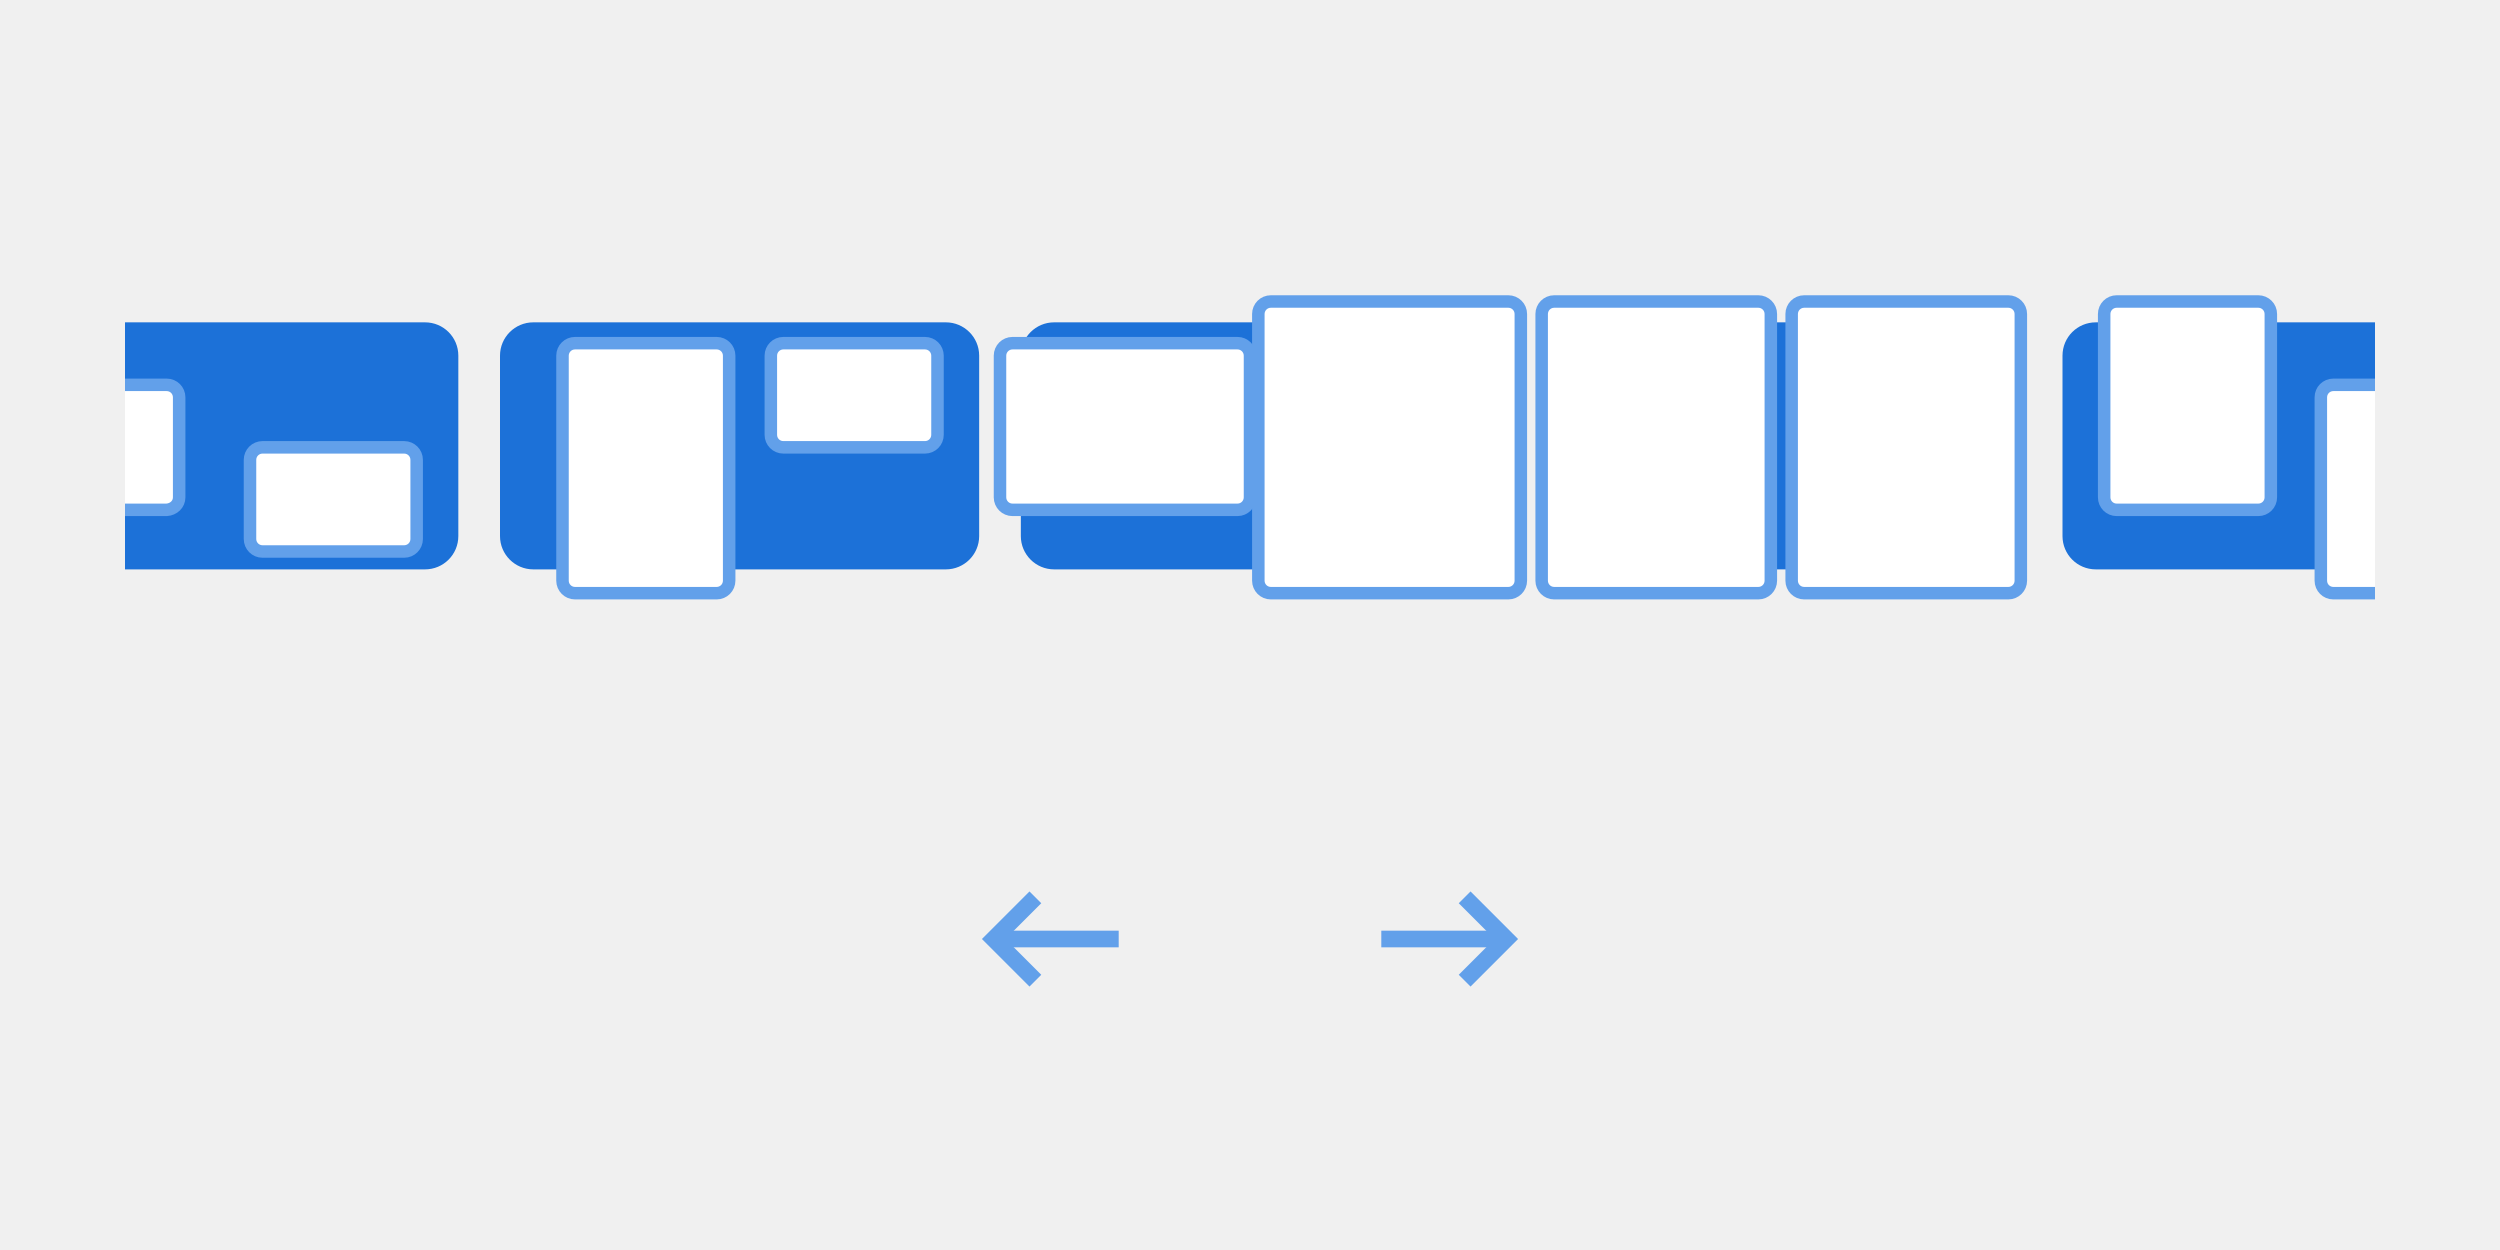
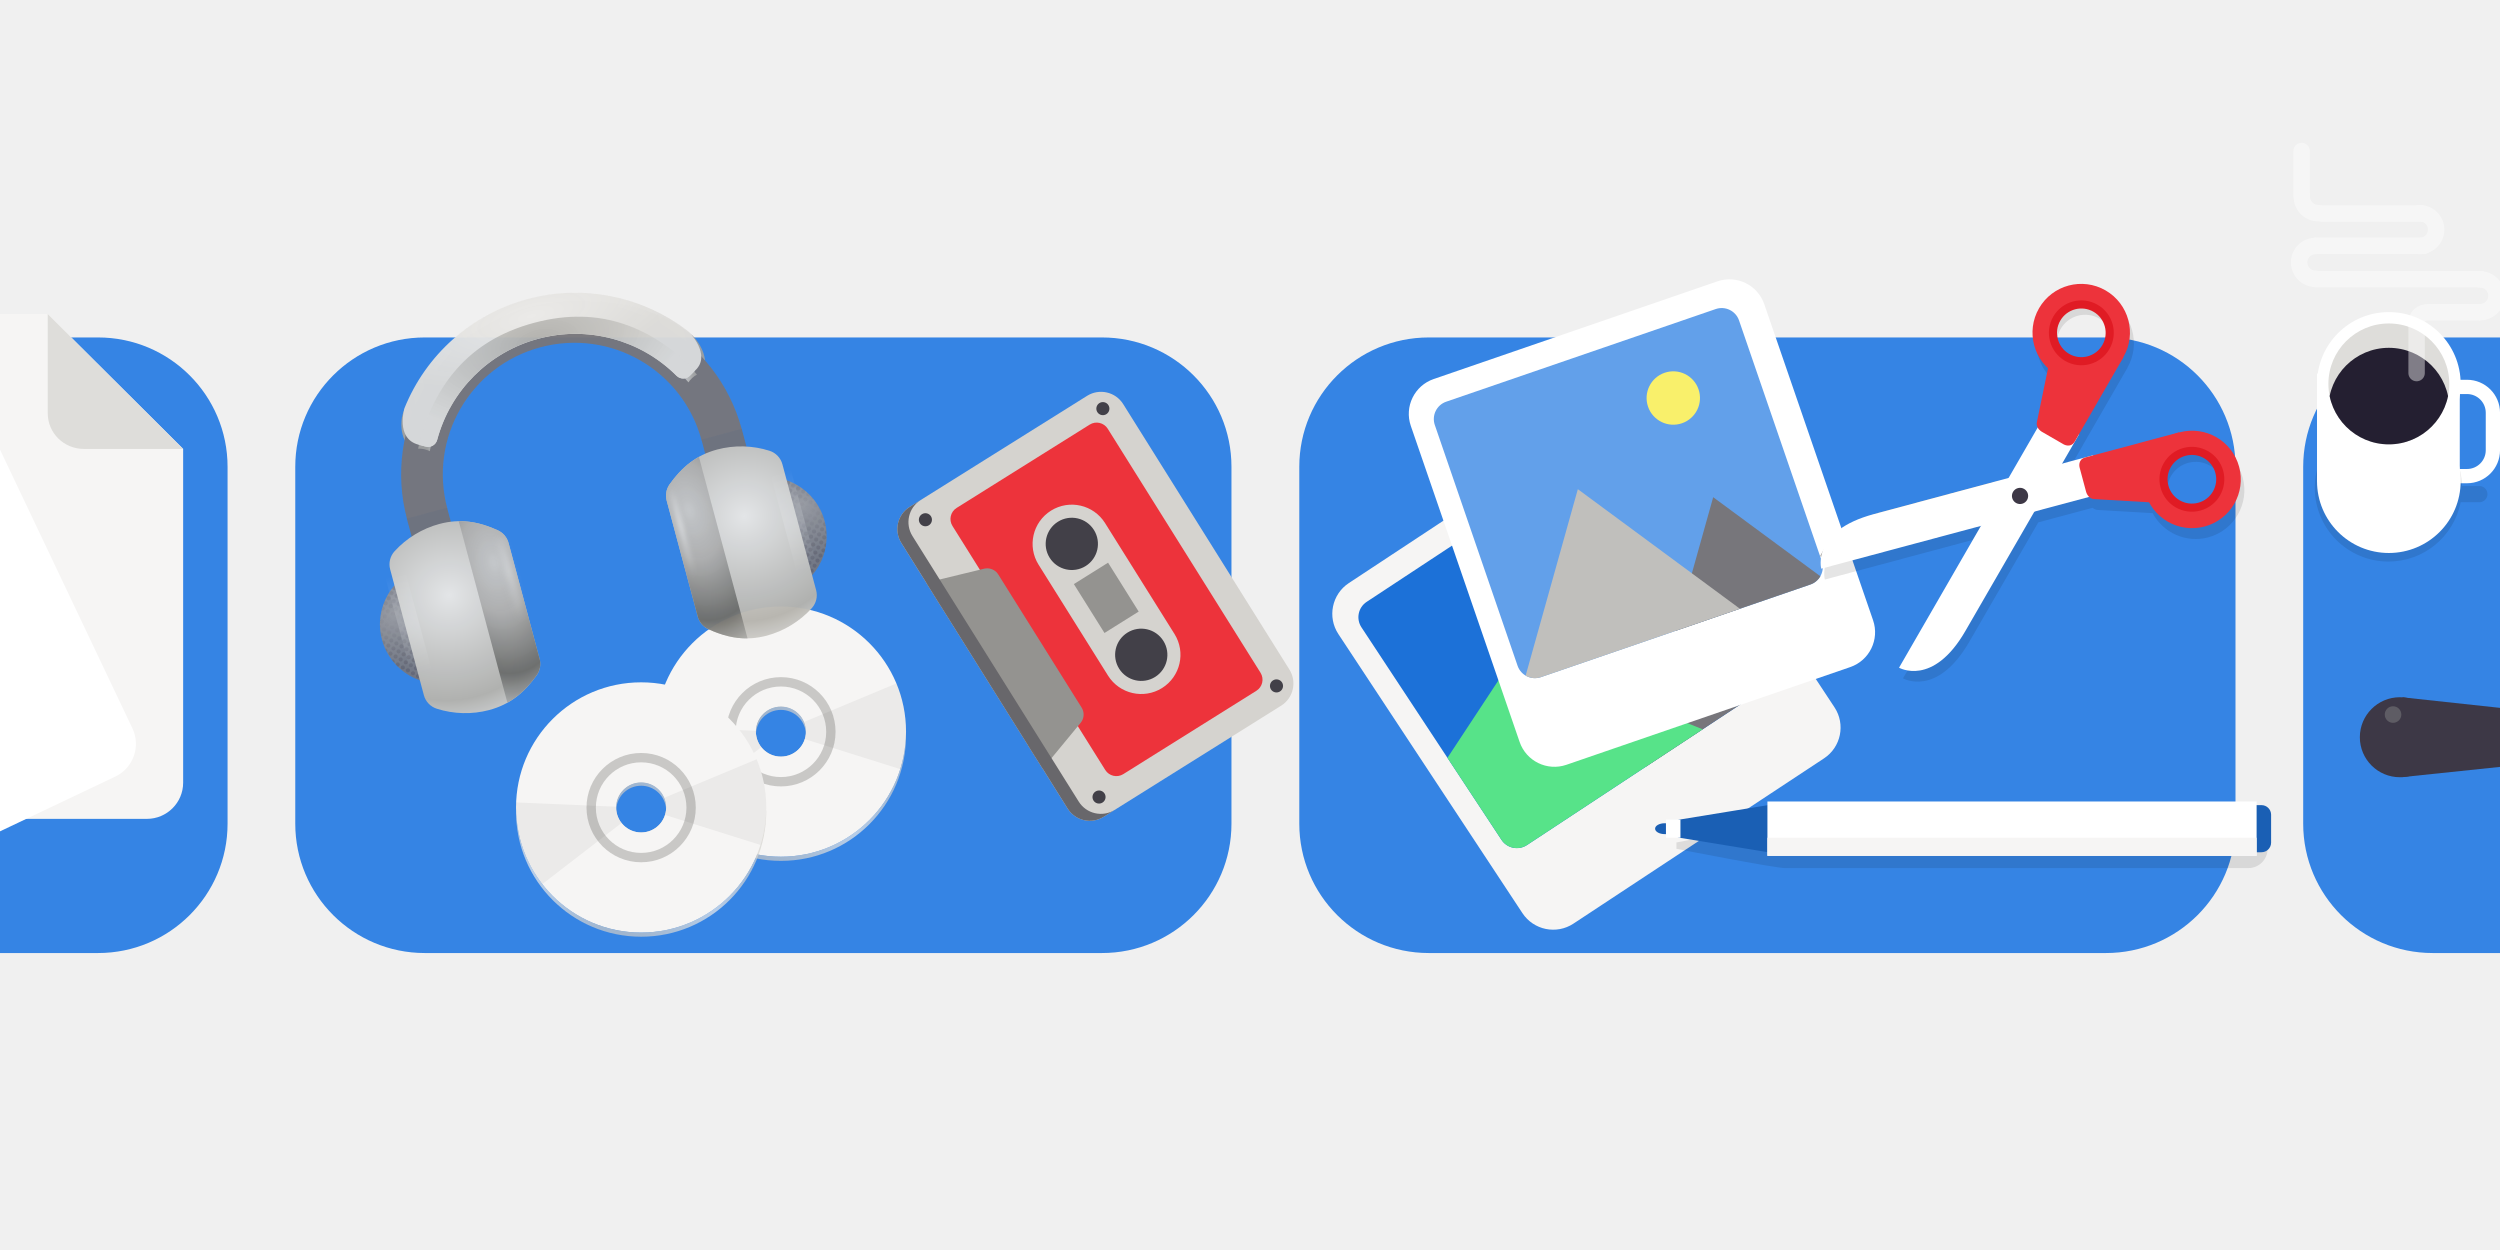
- <svg xmlns="http://www.w3.org/2000/svg" height="300" width="600" version="1.1" id="svg5333">
-   <g id="g6806" transform="translate(-2.840005)">
-     <g id="g5359" style="stroke:#62a0ea;stroke-opacity:1" transform="rotate(90,1014.255,754.6165)">
-       <path style="fill:none;stroke:#62a0ea;stroke-width:4;stroke-linecap:butt;stroke-linejoin:miter;stroke-opacity:1" d="m 485,1434.52 v -30" id="path5355" />
-       <path style="fill:none;stroke:#62a0ea;stroke-width:4;stroke-linecap:butt;stroke-linejoin:miter;stroke-opacity:1" d="m 475,1414.52 10,-10 10,10" id="path5357" />
-     </g>
-     <g id="g5365" style="stroke:#62a0ea;stroke-opacity:1" transform="matrix(0,1,1,0,-1163.191,-259.6381)">
-       <path style="fill:none;stroke:#62a0ea;stroke-width:4;stroke-linecap:butt;stroke-linejoin:miter;stroke-opacity:1" d="m 485,1434.52 v -30" id="path5361" />
-       <path style="fill:none;stroke:#62a0ea;stroke-width:4;stroke-linecap:butt;stroke-linejoin:miter;stroke-opacity:1" d="m 475,1414.52 10,-10 10,10" id="path5363" />
-     </g>
-   </g>
-   <defs id="defs5299">
-     <clipPath clipPathUnits="userSpaceOnUse" id="a">
-       <path fill="#1c71d8" stroke-width="3" stroke-linejoin="round" stroke-miterlimit="10" d="M30 10h540v300H30z" id="path5296" />
-     </clipPath>
+ <svg xmlns="http://www.w3.org/2000/svg" xmlns:xlink="http://www.w3.org/1999/xlink" height="300" width="600">
+   <defs>
+     <linearGradient xlink:href="#a" id="n" gradientUnits="userSpaceOnUse" gradientTransform="translate(-20.488 5.127) scale(1.0734)" x1="137.616" y1="-138.586" x2="426.655" y2="-138.586" />
+     <linearGradient id="e">
+       <stop offset="0" stop-color="#fff" />
+       <stop offset="1" stop-color="#fff" stop-opacity="0" />
+     </linearGradient>
+     <linearGradient xlink:href="#a" id="o" gradientUnits="userSpaceOnUse" gradientTransform="translate(-21.238 3.877) scale(1.0734)" x1="137.616" y1="-138.586" x2="426.655" y2="-138.586" />
+     <linearGradient id="b">
+       <stop offset="0" stop-color="#ebeae8" />
+       <stop offset="1" stop-color="#deddda" stop-opacity=".983" />
+     </linearGradient>
+     <linearGradient id="h">
+       <stop offset="0" stop-color="#b0afab" />
+       <stop offset="1" stop-color="#dcdbd8" stop-opacity=".961" />
+     </linearGradient>
+     <linearGradient id="c">
+       <stop offset="0" stop-color="#9d9da1" />
+       <stop offset="1" stop-color="#77767b" stop-opacity=".95" />
+     </linearGradient>
+     <linearGradient id="f">
+       <stop offset="0" stop-color="#3d3846" stop-opacity="0" />
+       <stop offset="1" stop-color="#3d3846" stop-opacity=".252" />
+     </linearGradient>
+     <linearGradient id="g">
+       <stop offset="0" stop-color="#eae9e7" />
+       <stop offset=".208" stop-color="#cac8c4" stop-opacity=".953" />
+       <stop offset=".745" stop-color="#ebeae9" stop-opacity=".972" />
+       <stop offset="1" stop-color="#d5d3cf" stop-opacity=".925" />
+     </linearGradient>
+     <linearGradient xlink:href="#a" id="p" x1="137.616" y1="-138.586" x2="426.655" y2="-138.586" gradientUnits="userSpaceOnUse" gradientTransform="translate(-20.488 5.127) scale(1.0734)" />
+     <linearGradient id="i">
+       <stop offset="0" stop-color="#eae9e7" />
+       <stop offset=".649" stop-color="#b5b3ad" />
+       <stop offset="1" stop-color="#fcfcfc" />
+     </linearGradient>
+     <linearGradient id="a">
+       <stop offset="0" stop-color="#a09f9c" />
+       <stop offset=".078" stop-color="#a09f9c" stop-opacity=".996" />
+       <stop offset=".104" stop-color="#d0d0ce" stop-opacity=".992" />
+       <stop offset=".12" stop-color="#a09f9c" stop-opacity=".992" />
+       <stop offset=".285" stop-color="#787773" stop-opacity=".984" />
+       <stop offset=".5" stop-color="#908f8b" stop-opacity=".976" />
+       <stop offset=".762" stop-color="#b5b4b1" stop-opacity=".965" />
+       <stop offset=".874" stop-color="#a09f9c" stop-opacity=".965" />
+       <stop offset=".905" stop-color="#cbcac9" stop-opacity=".965" />
+       <stop offset=".949" stop-color="#a09f9c" stop-opacity=".965" />
+       <stop offset="1" stop-color="#a09f9c" stop-opacity=".966" />
+     </linearGradient>
+     <linearGradient id="d">
+       <stop offset="0" stop-color="#cacac9" />
+       <stop offset=".311" stop-color="#b0aeab" stop-opacity=".941" />
+       <stop offset=".688" stop-color="#6c6b66" stop-opacity=".949" />
+       <stop offset="1" stop-color="#d6d6d4" stop-opacity=".966" />
+     </linearGradient>
+     <radialGradient xlink:href="#b" id="q" cx="281.386" cy="-269.137" fx="281.386" fy="-269.137" r="144.518" gradientTransform="matrix(1.0734 0 0 .39182 -20.488 -87.757)" gradientUnits="userSpaceOnUse" />
+     <radialGradient xlink:href="#c" id="s" gradientUnits="userSpaceOnUse" gradientTransform="translate(-1.712 16.292) scale(.98254)" cx="81.936" cy="33.185" fx="81.936" fy="33.185" r="57.276" />
+     <radialGradient xlink:href="#d" id="v" gradientUnits="userSpaceOnUse" gradientTransform="matrix(4.90055 .15043 -.23602 7.68903 -638.535 -2206.847)" cx="183.525" cy="320.794" fx="183.525" fy="320.794" r="20.486" />
+     <radialGradient xlink:href="#e" id="w" gradientUnits="userSpaceOnUse" gradientTransform="matrix(37.75863 0 0 19.7392 -7268.898 -1304.003)" cx="197.719" cy="68.107" fx="197.719" fy="68.107" r="2.5" />
+     <radialGradient xlink:href="#f" id="t" gradientUnits="userSpaceOnUse" gradientTransform="matrix(3.93323 0 0 3.47932 -222.925 -173.555)" cx="76" cy="65.977" fx="76" fy="65.977" r="13.221" />
+     <radialGradient xlink:href="#g" id="m" gradientUnits="userSpaceOnUse" gradientTransform="matrix(3.78687 .00907 -.02231 9.31966 8.698 -871.191)" cx="64.224" cy="105.853" fx="64.224" fy="105.853" r="60" />
+     <radialGradient xlink:href="#e" id="y" gradientUnits="userSpaceOnUse" gradientTransform="matrix(37.75863 0 0 19.7392 -7375.666 -1304.003)" cx="197.747" cy="69.253" fx="197.747" fy="69.253" r="2.5" />
+     <radialGradient xlink:href="#h" id="r" cx="282.138" cy="-218.921" fx="282.138" fy="-218.921" r="128.519" gradientTransform="matrix(1.1812 .0389 -.01999 .60689 -55.277 -45.478)" gradientUnits="userSpaceOnUse" />
+     <radialGradient xlink:href="#i" id="u" gradientUnits="userSpaceOnUse" gradientTransform="matrix(2.81505 .01106 -.01047 2.6661 -242.36 -102.503)" cx="134.309" cy="55.279" fx="134.309" fy="55.279" r="58.46" />
+     <radialGradient xlink:href="#g" id="A" cx="64.224" cy="105.853" fx="64.224" fy="105.853" r="60" gradientTransform="matrix(3.78687 .00907 -.02231 9.31966 8.698 -871.191)" gradientUnits="userSpaceOnUse" />
+     <clipPath clipPathUnits="userSpaceOnUse" id="l">
+       <path d="M64 176.414a60 60 0 00-60 60 60 60 0 0060 60 60 60 0 0060-60 60 60 0 00-60-60zm0 48a12 12 0 0112 12 12 12 0 01-12 12 12 12 0 01-12-12 12 12 0 0112-12z" style="marker:none" fill="#dc8add" stroke-width=".011" enable-background="new" />
+     </clipPath>
+     <clipPath clipPathUnits="userSpaceOnUse" id="B">
+       <rect ry="32" rx="32" y="-116" x="32.5" height="320" width="447" fill="#fb8c14" stroke-linejoin="round" stroke-dasharray="4,2" />
+     </clipPath>
+     <clipPath id="C" clipPathUnits="userSpaceOnUse">
+       <circle style="marker:none" cx="239.051" cy="77.264" r="19.711" fill="#9141ac" stroke-width=".529" stroke-linecap="round" />
+     </clipPath>
+     <clipPath clipPathUnits="userSpaceOnUse" id="j">
+       <rect width="106.417" height="96.355" x="512.925" y="-137.026" rx="6.076" ry="6.076" fill="#9141ac" stroke-width="0" stroke-linejoin="round" />
+     </clipPath>
+     <filter id="x" x="-1.468" width="3.936" y="-.058" height="1.116" color-interpolation-filters="sRGB">
+       <feGaussianBlur stdDeviation="3.059" />
+     </filter>
  </defs>
-   <g clip-path="url(#a)" transform="translate(0,-37.63822)" id="g5329">
-     <rect ry="8" rx="8" y="115" x="245" height="59.291" width="115" style="font-variation-settings:normal" fill="#1c71d8" paint-order="markers fill stroke" id="rect5301" />
-     <rect ry="3" rx="3" width="60" height="40" x="240" y="120" fill="#ffffff" stroke="#62a0ea" stroke-width="3" stroke-linecap="round" id="rect5303" />
-     <rect y="110" x="302" height="70" width="63" rx="3" ry="3" fill="#ffffff" stroke="#62a0ea" stroke-width="3" stroke-linecap="round" id="rect5305" />
-     <rect ry="8" rx="8" y="115" x="120" height="59.291" width="115" style="font-variation-settings:normal" fill="#1c71d8" paint-order="markers fill stroke" id="rect5307" />
-     <path id="rect5309" style="font-variation-settings:normal;fill:#1c71d8;paint-order:markers fill stroke" d="M 29.886,115 102,115 c 4.432,0 8,3.568 8,8 v 43.291 c 0,4.432 -3.568,8 -8,8 l -72.114,0 z" />
-     <rect ry="0" rx="0" y="115" x="370" height="59.291" width="115" style="font-variation-settings:normal" fill="#1c71d8" paint-order="markers fill stroke" id="rect5311" />
-     <path id="rect5313" style="font-variation-settings:normal;fill:#1c71d8;paint-order:markers fill stroke" d="m 503,115 h 67 v 59.291 h -67 c -4.432,0 -8,-3.568 -8,-8 V 123 c 0,-4.432 3.568,-8 8,-8 z" />
-     <rect ry="3" rx="3" width="40" height="60" x="135" y="120" fill="#ffffff" stroke="#62a0ea" stroke-width="3" stroke-linecap="round" id="rect5315" />
-     <rect ry="3" rx="3" width="40" height="25" x="185" y="120" fill="#ffffff" stroke="#62a0ea" stroke-width="3" stroke-linecap="round" id="rect5317" />
-     <rect y="110" x="370" height="70" width="55" rx="3" ry="3" fill="#ffffff" stroke="#62a0ea" stroke-width="3" stroke-linecap="round" id="rect5319" />
-     <rect ry="3" rx="3" width="40" height="50" x="505" y="110" fill="#ffffff" stroke="#62a0ea" stroke-width="3" stroke-linecap="round" id="rect5321" />
-     <path d="m 560,130 c -1.662,0 -3,1.338 -3,3 v 44 c 0,1.662 1.338,3 3,3 h 12 v -50 z m -520,0 c 1.662,0 3,1.338 3,3 v 24 c 0,1.662 -1.341,2.894 -3,3 H 28 v -30 z" fill="#ffffff" stroke="#62a0ea" stroke-width="3" stroke-linecap="round" id="path5323" />
-     <rect ry="3" rx="3" width="40" height="25" x="60" y="145" fill="#ffffff" stroke="#62a0ea" stroke-width="3" stroke-linecap="round" id="rect5325" />
-     <rect y="110" x="430" height="70" width="55" rx="3" ry="3" fill="#ffffff" stroke="#62a0ea" stroke-width="3" stroke-linecap="round" id="rect5327" />
+   <rect width="224.688" height="147.741" x="-170.072" y="80.988" rx="31.088" ry="31.049" fill="#3584e4" />
+   <rect width="224.688" height="147.741" x="70.864" y="80.988" rx="31.088" ry="31.049" fill="#3584e4" />
+   <rect width="224.688" height="147.741" x="311.83" y="80.988" rx="31.088" ry="31.049" fill="#3584e4" />
+   <g transform="rotate(-14.411 564.469 -238.112) scale(.72551)">
+     <rect style="font-variation-settings:normal" width="123.659" height="134.953" x="266.406" y="195.21" rx="12.184" ry="12.184" transform="rotate(-18.996)" fill="#f6f5f4" />
+     <g clip-path="url(#j)" transform="rotate(-18.97 1138.557 544.45)">
+       <rect width="106.417" height="96.355" x="512.925" y="-137.026" rx="0" ry="0" fill="#1c71d8" />
+       <path style="font-variation-settings:normal" d="M592.247-78.44l26.067 37.77H566.18z" fill="#77767b" />
+       <path style="font-variation-settings:normal" d="M550.767-95.503L588.61-40.67h-75.683l-.233-38.469z" fill="#57e389" />
+       <circle style="font-variation-settings:normal" cx="590.43" cy="-113.756" r="8.831" fill="#f9f06b" />
+     </g>
+   </g>
+   <g transform="translate(106.862 22.848) scale(.72551)">
+     <rect style="font-variation-settings:normal" width="123.659" height="134.953" x="266.406" y="195.21" rx="12.184" ry="12.184" transform="rotate(-18.996)" fill="#fff" />
+     <g clip-path="url(#j)" transform="rotate(-18.97 1138.557 544.45)">
+       <rect width="106.417" height="96.355" x="512.925" y="-137.026" rx="0" ry="0" fill="#62a0ea" />
+       <path style="font-variation-settings:normal" d="M592.247-78.44l26.067 37.77H566.18z" fill="#77767b" />
+       <path style="font-variation-settings:normal" d="M550.767-95.503L588.61-40.67h-75.683z" fill="#c0bfbc" />
+       <circle style="font-variation-settings:normal" cx="590.43" cy="-113.756" r="8.831" fill="#f9f06b" />
+     </g>
+   </g>
+   <rect width="224.688" height="147.741" x="552.766" y="80.988" rx="31.088" ry="31.049" fill="#3584e4" />
+   <g transform="matrix(.25187 .94 .94 -.25187 235.252 116.375)">
+     <path d="M71.188 197.56c-2.251 2.117-4.37 6.102-4.37 13.602l-.015 34.5-10.179 10.178a1.92 1.92 0 00-1.343.158l-12.125 6.088c-4.633-2.888-10.848-2.327-14.864 1.689-4.671 4.671-4.672 12.32 0 16.992 4.67 4.671 12.321 4.671 16.993 0l.042-.044.005.045 15.556-15.556.018.017 5.891-5.896-.004 7.829h.025v21.999l.035-.028v.06c0 6.607 5.41 12.016 12.016 12.016s12.014-5.409 12.014-12.015c0-5.68-3.998-10.471-9.317-11.705l-4.269-12.878a1.92 1.92 0 00-.838-1.061v-13.89l24.028-24.047c11.313-11.314 4.496-18.132 4.496-18.132l-28.524 28.523V195.16s-2.72 0-5.271 2.399zm-39.36 69.75a6.978 6.978 0 019.921 0 6.979 6.979 0 010 9.921 6.979 6.979 0 01-9.922 0 6.978 6.978 0 010-9.92zm42.068 16.91a6.994 6.994 0 014.972-2.043 6.979 6.979 0 017.015 7.017 6.978 6.978 0 01-7.015 7.015 6.979 6.979 0 01-7.016-7.016c0-1.952.778-3.706 2.044-4.972z" style="marker:none" fill-opacity=".102" fill-rule="evenodd" />
+     <path d="M65.995 268.962h6v-72l-1.415-1.414s-6.585 5.061-6.585 17.414l.005 27.19.097 2.723 1.898 2.087z" fill="#9a9996" fill-rule="evenodd" />
+     <use xlink:href="#k" transform="scale(-1 1) rotate(-45 -.464 413.359)" width="100%" height="100%" enable-background="new" />
+     <g id="k" display="inline">
+       <path d="M55.975 290h9.667v-72S56 218 56 234z" fill="#fff" fill-rule="evenodd" transform="scale(-1 1) rotate(-45 -31.3 415.202)" />
+       <g transform="scale(-1 1) rotate(-45 -32.3 412.788)">
+         <path d="M54 312v-24c0-2 2-2 2-2h6.037s1.918-.136 2.444 1.45l4.397 13.27z" fill="#ed333b" fill-rule="evenodd" />
+         <circle r="9.516" cy="312.033" cx="-66.05" transform="scale(-1 1)" fill="none" stroke="#ed333b" stroke-width="5" stroke-linecap="round" stroke-linejoin="round" />
+         <circle cx="-66" cy="312" r="7" transform="scale(-1 1)" fill="none" stroke="#e01b24" stroke-width="2" stroke-linecap="round" stroke-linejoin="round" />
+       </g>
+     </g>
+     <circle transform="scale(-1 1) rotate(-45)" cx="-223.446" cy="125.865" r="2" fill="#3d3846" enable-background="new" />
+   </g>
+   <g transform="matrix(0 3.28694 3.28694 0 -115.015 -377.275)" stroke-width="1.502">
+     <path style="font-variation-settings:normal;marker:none" d="M174.888 199.154v-33.812c0-.78 1.408-7.946 1.408-7.946h.46s1.408 7.165 1.408 7.946v33.812c0 .78-.628 1.409-1.409 1.409h-.459c-.78 0-1.408-.629-1.408-1.409z" fill-opacity=".102" />
+     <rect style="marker:none" width="3.44" height="2.117" x="173.567" y="198.702" rx=".703" ry=".703" fill="#1a5fb4" />
+     <path style="marker:none" d="M174.805 157.427h.963c.1 0 .164.083.18.184l1.058 6.482c.043.261-.208.478-.467.478h-2.505c-.259 0-.51-.217-.467-.478l1.058-6.482c.016-.1.08-.184.18-.184z" fill="#1a5fb4" />
+     <path style="marker:none" fill="#fff" d="M173.302 164.042h3.969v35.719h-3.969z" />
+     <rect style="marker:none" width=".794" height="2.381" x="174.89" y="155.84" rx=".596" ry=".703" fill="#1a5fb4" />
+     <rect style="marker:none" width="1.323" height="1.058" x="174.625" y="156.633" rx="0" ry="0" fill="#fff" />
+     <path style="marker:none" fill="#f6f5f4" d="M175.948 164.042h1.323v35.719h-1.323z" />
+   </g>
+   <g transform="translate(155.39 57.272) scale(.50045)" clip-path="url(#l)">
+     <rect style="marker:none" width="112" height="114" x="8" y="180.415" rx="56" ry="56" fill="#d5d3cf" enable-background="new" />
+     <path d="M64 176.414a60 60 0 00-60 60 60 60 0 0060 60 60 60 0 0060-60 60 60 0 00-60-60zm0 48a12 12 0 0112 12 12 12 0 01-12 12 12 12 0 01-12-12 12 12 0 0112-12z" style="marker:none" fill="#f6f5f4" enable-background="new" />
+     <circle r="23.96" cy="236.5" cx="64" style="marker:none" opacity=".488" fill="none" stroke="#9a9996" stroke-width="4.493" />
+     <path style="marker:none" d="M128 209.712l-64 26.702 73.664 23.15M9.114 278.94l54.908-42.357-77.145-3.295" opacity=".05" fill-opacity=".929" />
+   </g>
+   <path style="marker:none" d="M279-28.23a45.443 45.443 0 00-45.442 45.443 45.443 45.443 0 00.134 3.395A45.443 45.443 0 01279-22.224a45.443 45.443 0 0145.31 42.048 45.443 45.443 0 00.133-2.61A45.443 45.443 0 00279-28.23zM51.98 21a229.812 229.812 0 00-.192 3.787C51.788 150.273 153.514 252 279 252c125.486 0 227.213-101.727 227.213-227.213A229.948 229.948 0 00506.08 21C504.014 144.953 402.97 244.37 279 244.426 155.053 244.34 54.046 144.93 51.98 21z" opacity=".74" fill="url(#m)" enable-background="new" transform="translate(150.548 173.31) scale(.13215)" />
+   <g transform="rotate(-15 569.513 -204.465) scale(.24878)" opacity=".96" stroke-width="4.02">
+     <path style="line-height:normal;font-variant-ligatures:normal;font-variant-position:normal;font-variant-caps:normal;font-variant-numeric:normal;font-variant-alternates:normal;font-feature-settings:normal;text-indent:0;text-align:start;text-decoration-line:none;text-decoration-style:solid;text-decoration-color:#000;text-transform:none;text-orientation:mixed;white-space:normal;shape-padding:0;isolation:auto;mix-blend-mode:normal;solid-color:#000;solid-opacity:1;marker:none" d="M282.355-200.016c-57.004 0-110.71 20.307-144.047 64.27-7.11 9.395-11.016 32.296 3.523 40.69l11.96 6.62a8.873 8.873 0 0012.119-3.247c24.035-41.632 67.097-71.687 116.445-71.687 49.349 0 92.413 30.056 116.448 71.687a8.873 8.873 0 0012.119 3.247l11.273-5.74c17.087-9.865 9.187-32.881 4.745-40.574-33.265-44.59-87.203-65.266-144.585-65.266z" color="#000" font-weight="400" font-family="sans-serif" overflow="visible" fill="url(#n)" enable-background="accumulate" />
+     <path style="marker:none" d="M135.057-34.968a147.078 147.078 0 01147.079-147.078A147.078 147.078 0 01429.214-34.968" fill="none" stroke="#77767b" stroke-width="40.196" stroke-linejoin="bevel" />
+     <path style="marker:none" d="M429.257-35.675V39.28m-294.25-74.955V39.28" fill="none" stroke="#70727b" stroke-width="40.196" stroke-linejoin="bevel" />
+     <path style="line-height:normal;font-variant-ligatures:normal;font-variant-position:normal;font-variant-caps:normal;font-variant-numeric:normal;font-variant-alternates:normal;font-feature-settings:normal;text-indent:0;text-align:start;text-decoration-line:none;text-decoration-style:solid;text-decoration-color:#000;text-transform:none;text-orientation:mixed;white-space:normal;shape-padding:0;isolation:auto;mix-blend-mode:normal;solid-color:#000;solid-opacity:1;marker:none" d="M390.31-125.355A154.394 154.394 0 01411.333-92.3c2.69-2.4 6.28-4.341 9.89-5.113a163.911 163.911 0 00-16.814-27.942z" color="#000" font-weight="400" font-family="sans-serif" overflow="visible" fill="url(#o)" enable-background="accumulate" />
+     <path d="M174.886-126.94a159.711 159.711 0 00-21.746 34.194c-2.782-2.482-6.497-4.491-10.23-5.29 4.838-10.243 10.689-19.91 17.393-28.904z" style="line-height:normal;font-variant-ligatures:normal;font-variant-position:normal;font-variant-caps:normal;font-variant-numeric:normal;font-variant-alternates:normal;font-feature-settings:normal;text-indent:0;text-align:start;text-decoration-line:none;text-decoration-style:solid;text-decoration-color:#000;text-transform:none;text-orientation:mixed;white-space:normal;shape-padding:0;isolation:auto;mix-blend-mode:normal;solid-color:#000;solid-opacity:1;marker:none" color="#000" font-weight="400" font-family="sans-serif" overflow="visible" fill="url(#p)" enable-background="accumulate" />
+     <path style="line-height:normal;font-variant-ligatures:normal;font-variant-position:normal;font-variant-caps:normal;font-variant-numeric:normal;font-variant-alternates:normal;font-feature-settings:normal;text-indent:0;text-align:start;text-decoration-line:none;text-decoration-style:solid;text-decoration-color:#000;text-transform:none;text-orientation:mixed;white-space:normal;shape-padding:0;isolation:auto;mix-blend-mode:normal;solid-color:#000;solid-opacity:1;marker:none" d="M282.355-210.121c-56.307 0-108.874 26.684-142.175 71.089 0 0-15.959 25.842 3.869 37.29l6.327 3.653a9.109 9.109 0 0012.44-3.334 137.949 137.949 0 01119.54-69.016c49.348 0 94.867 26.28 119.54 69.016a9.109 9.109 0 0012.441 3.334l6.511-3.76c18.963-10.261 3.644-37.237 3.644-37.237-33.303-44.372-85.852-71.035-142.137-71.035z" color="#000" font-weight="400" font-family="sans-serif" overflow="visible" fill="url(#q)" enable-background="accumulate" />
+     <path style="line-height:normal;font-variant-ligatures:normal;font-variant-position:normal;font-variant-caps:normal;font-variant-numeric:normal;font-variant-alternates:normal;font-feature-settings:normal;text-indent:0;text-align:start;text-decoration-line:none;text-decoration-style:solid;text-decoration-color:#000;text-transform:none;text-orientation:mixed;white-space:normal;shape-padding:0;isolation:auto;mix-blend-mode:normal;solid-color:#000;solid-opacity:1;marker:none" d="M282.355-186.332c-67.033 0-109.072 34.558-137.4 83.624a8.132 8.132 0 00-.548 1.172l5.969 3.447a9.109 9.109 0 0012.44-3.334 137.949 137.949 0 01119.54-69.016c49.348 0 94.867 26.28 119.54 69.016a9.109 9.109 0 0012.441 3.334l5.973-3.45a8.133 8.133 0 00-.551-1.169c-28.329-49.067-70.37-83.625-137.404-83.624z" color="#000" font-weight="400" font-family="sans-serif" overflow="visible" fill="url(#r)" enable-background="accumulate" />
+     <g id="z" stroke-width="4.02" stroke-linejoin="bevel">
+       <circle r="57.276" cy="70.897" cx="118.794" style="marker:none" fill="url(#s)" />
+       <path style="marker:none" d="M86.03 24.002a57.276 57.276 0 00-1.93 1.379A2 2 0 0084 26a2 2 0 002 2 2 2 0 002-2 2 2 0 00-1.97-1.998zM82 28a2 2 0 00-2 2 2 2 0 002 2 2 2 0 002-2 2 2 0 00-2-2zm-4 4a2 2 0 00-2 2 2 2 0 002 2 2 2 0 002-2 2 2 0 00-2-2zm8 0a2 2 0 00-2 2 2 2 0 002 2 2 2 0 002-2 2 2 0 00-2-2zm-12 4a2 2 0 00-.607.098 57.276 57.276 0 00-1.39 1.824A2 2 0 0072 38a2 2 0 002 2 2 2 0 002-2 2 2 0 00-2-2zm8 0a2 2 0 00-2 2 2 2 0 002 2 2 2 0 002-2 2 2 0 00-2-2zm-4 4a2 2 0 00-2 2 2 2 0 002 2 2 2 0 002-2 2 2 0 00-2-2zm8 0a2 2 0 00-2 2 2 2 0 002 2 2 2 0 002-2 2 2 0 00-2-2zm-15.418.088a57.276 57.276 0 00-2.021 3.299A2 2 0 0070 44a2 2 0 002-2 2 2 0 00-1.418-1.912zM74 44a2 2 0 00-2 2 2 2 0 002 2 2 2 0 002-2 2 2 0 00-2-2zm8 0a2 2 0 00-2 2 2 2 0 002 2 2 2 0 002-2 2 2 0 00-2-2zm-14.246 1.043a57.276 57.276 0 00-1.414 2.928A2 2 0 0068 46a2 2 0 00-.246-.957zM70 48a2 2 0 00-2 2 2 2 0 002 2 2 2 0 002-2 2 2 0 00-2-2zm8 0a2 2 0 00-2 2 2 2 0 002 2 2 2 0 002-2 2 2 0 00-2-2zm8 0a2 2 0 00-2 2 2 2 0 002 2 2 2 0 002-2 2 2 0 00-2-2zm-20 4a2 2 0 00-1.422.596 57.276 57.276 0 00-.564 1.617A2 2 0 0066 56a2 2 0 002-2 2 2 0 00-2-2zm8 0a2 2 0 00-2 2 2 2 0 002 2 2 2 0 002-2 2 2 0 00-2-2zm8 0a2 2 0 00-2 2 2 2 0 002 2 2 2 0 002-2 2 2 0 00-2-2zm-12 4a2 2 0 00-2 2 2 2 0 002 2 2 2 0 002-2 2 2 0 00-2-2zm8 0a2 2 0 00-2 2 2 2 0 002 2 2 2 0 002-2 2 2 0 00-2-2zm8 0a2 2 0 00-2 2 2 2 0 002 2 2 2 0 002-2 2 2 0 00-2-2zm-22.59.582a57.276 57.276 0 00-.808 3.322A2 2 0 0064 58a2 2 0 00-.59-1.418zM66 60a2 2 0 00-2 2 2 2 0 002 2 2 2 0 002-2 2 2 0 00-2-2zm8 0a2 2 0 00-2 2 2 2 0 002 2 2 2 0 002-2 2 2 0 00-2-2zm8 0a2 2 0 00-2 2 2 2 0 002 2 2 2 0 002-2 2 2 0 00-2-2zm-20.018 4a57.276 57.276 0 00-.318 3.97A2 2 0 0062 68a2 2 0 002-2 2 2 0 00-2-2 2 2 0 00-.018 0zM70 64a2 2 0 00-2 2 2 2 0 002 2 2 2 0 002-2 2 2 0 00-2-2zm8 0a2 2 0 00-2 2 2 2 0 002 2 2 2 0 002-2 2 2 0 00-2-2zm8 0a2 2 0 00-2 2 2 2 0 002 2 2 2 0 002-2 2 2 0 00-2-2zm-20 4a2 2 0 00-2 2 2 2 0 002 2 2 2 0 002-2 2 2 0 00-2-2zm8 0a2 2 0 00-2 2 2 2 0 002 2 2 2 0 002-2 2 2 0 00-2-2zm8 0a2 2 0 00-2 2 2 2 0 002 2 2 2 0 002-2 2 2 0 00-2-2zm-20 4a2 2 0 00-.441.05 57.276 57.276 0 00.23 3.938A2 2 0 0062 76a2 2 0 002-2 2 2 0 00-2-2zm8 0a2 2 0 00-2 2 2 2 0 002 2 2 2 0 002-2 2 2 0 00-2-2zm8 0a2 2 0 00-2 2 2 2 0 002 2 2 2 0 002-2 2 2 0 00-2-2zm8 0a2 2 0 00-2 2 2 2 0 002 2 2 2 0 002-2 2 2 0 00-2-2zm-20 4a2 2 0 00-2 2 2 2 0 002 2 2 2 0 002-2 2 2 0 00-2-2zm8 0a2 2 0 00-2 2 2 2 0 002 2 2 2 0 002-2 2 2 0 00-2-2zm8 0a2 2 0 00-2 2 2 2 0 002 2 2 2 0 002-2 2 2 0 00-2-2zm-12 4a2 2 0 00-2 2 2 2 0 002 2 2 2 0 002-2 2 2 0 00-2-2zm8 0a2 2 0 00-2 2 2 2 0 002 2 2 2 0 002-2 2 2 0 00-2-2zm8 0a2 2 0 00-2 2 2 2 0 002 2 2 2 0 002-2 2 2 0 00-2-2zm-23.723.022a57.276 57.276 0 00.764 3.683A2 2 0 0064 82a2 2 0 00-1.723-1.979zM66 84a2 2 0 00-2 2 2 2 0 002 2 2 2 0 002-2 2 2 0 00-2-2zm8 0a2 2 0 00-2 2 2 2 0 002 2 2 2 0 002-2 2 2 0 00-2-2zm8 0a2 2 0 00-2 2 2 2 0 002 2 2 2 0 002-2 2 2 0 00-2-2zm-12 4a2 2 0 00-2 2 2 2 0 002 2 2 2 0 002-2 2 2 0 00-2-2zm8 0a2 2 0 00-2 2 2 2 0 002 2 2 2 0 002-2 2 2 0 00-2-2zm8 0a2 2 0 00-2 2 2 2 0 002 2 2 2 0 002-2 2 2 0 00-2-2zm-20 4a2 2 0 00-.414.045 57.276 57.276 0 001.598 3.564A2 2 0 0068 94a2 2 0 00-2-2zm8 0a2 2 0 00-2 2 2 2 0 002 2 2 2 0 002-2 2 2 0 00-2-2zm8 0a2 2 0 00-2 2 2 2 0 002 2 2 2 0 002-2 2 2 0 00-2-2zm-12 4a2 2 0 00-1.922 1.451 57.276 57.276 0 001.426 2.485A2 2 0 0070 100a2 2 0 002-2 2 2 0 00-2-2zm8 0a2 2 0 00-2 2 2 2 0 002 2 2 2 0 002-2 2 2 0 00-2-2zm8 0a2 2 0 00-2 2 2 2 0 002 2 2 2 0 002-2 2 2 0 00-2-2zm-12 4a2 2 0 00-2 2 2 2 0 002 2 2 2 0 002-2 2 2 0 00-2-2zm8 0a2 2 0 00-2 2 2 2 0 002 2 2 2 0 002-2 2 2 0 00-2-2zm-4 4a2 2 0 00-2 2 2 2 0 002 2 2 2 0 002-2 2 2 0 00-2-2zm8 0a2 2 0 00-2 2 2 2 0 002 2 2 2 0 002-2 2 2 0 00-2-2zm-4 4a2 2 0 00-2 2 2 2 0 002 2 2 2 0 002-2 2 2 0 00-2-2zm4 4a2 2 0 00-2 2 2 2 0 002 2 2 2 0 002-2 2 2 0 00-2-2z" fill="url(#t)" stroke-width="80.391" enable-background="new" />
+       <path d="M143.894-22.56c-17.103 0-34.177 5.007-48.57 14.246a18.78 18.78 0 00-8.636 15.803v125.66a18.78 18.78 0 008.6 15.78c14.382 9.277 31.457 14.322 48.57 14.355h.058c20.634-.024 36.942-7.417 52.862-20.544a18.78 18.78 0 006.83-14.488v-115.8a18.78 18.78 0 00-6.837-14.493c-15.923-13.118-32.23-20.502-52.862-20.519h-.014z" style="marker:none" fill="url(#u)" />
+       <path transform="translate(0 -260)" d="M162.635 239.707v181.305c12.375-3.12 23.35-9.373 34.142-18.272a18.78 18.78 0 006.83-14.488V272.453a18.78 18.78 0 00-6.836-14.494c-10.791-8.89-21.765-15.138-34.136-18.252z" style="marker:none" fill="url(#v)" />
+       <path style="line-height:normal;font-variant-ligatures:normal;font-variant-position:normal;font-variant-caps:normal;font-variant-numeric:normal;font-variant-alternates:normal;font-feature-settings:normal;text-indent:0;text-align:start;text-decoration-line:none;text-decoration-style:solid;text-decoration-color:#000;text-transform:none;text-orientation:mixed;white-space:normal;shape-padding:0;isolation:auto;mix-blend-mode:normal;solid-color:#000;solid-opacity:1;marker:none" d="M196.963 5.215A2.5 2.5 0 00194.5 7.75v121.5a2.5 2.5 0 105 0V7.75a2.5 2.5 0 00-2.537-2.535z" color="#000" font-weight="400" font-family="sans-serif" overflow="visible" opacity=".462" fill="url(#w)" fill-opacity=".987" stroke-width="20.098" stroke-linecap="round" filter="url(#x)" enable-background="accumulate" />
+       <path d="M90.232 7.75v121.5" style="marker:none" opacity=".187" fill="none" fill-opacity=".252" stroke="url(#y)" stroke-width="20.098" stroke-linecap="round" stroke-opacity=".987" />
+     </g>
+     <use xlink:href="#z" transform="matrix(-1 0 0 1 565.127 0)" width="100%" height="100%" />
+   </g>
+   <g transform="translate(121.846 75.473) scale(.50045)" clip-path="url(#l)">
+     <rect style="marker:none" width="112" height="114" x="8" y="180.415" rx="56" ry="56" fill="#d5d3cf" enable-background="new" />
+     <path d="M64 176.414a60 60 0 00-60 60 60 60 0 0060 60 60 60 0 0060-60 60 60 0 00-60-60zm0 48a12 12 0 0112 12 12 12 0 01-12 12 12 12 0 01-12-12 12 12 0 0112-12z" style="marker:none" fill="#f6f5f4" enable-background="new" />
+     <circle r="23.96" cy="236.5" cx="64" style="marker:none" opacity=".488" fill="none" stroke="#9a9996" stroke-width="4.493" />
+     <path style="marker:none" d="M128 209.712l-64 26.702 73.664 23.15M9.114 278.94l54.908-42.357-77.145-3.295" opacity=".05" fill-opacity=".929" />
+   </g>
+   <path style="marker:none" d="M279-28.23a45.443 45.443 0 00-45.442 45.443 45.443 45.443 0 00.134 3.395A45.443 45.443 0 01279-22.224a45.443 45.443 0 0145.31 42.048 45.443 45.443 0 00.133-2.61A45.443 45.443 0 00279-28.23zM51.98 21a229.812 229.812 0 00-.192 3.787C51.788 150.273 153.514 252 279 252c125.486 0 227.213-101.727 227.213-227.213A229.948 229.948 0 00506.08 21C504.014 144.953 402.97 244.37 279 244.426 155.053 244.34 54.046 144.93 51.98 21z" opacity=".74" fill="url(#A)" enable-background="new" transform="translate(117.004 191.511) scale(.13215)" />
+   <g transform="rotate(57.948 -64.872 858.666) scale(.78517)">
+     <rect ry="8" rx="8" y="217.775" x="-686.787" height="80" width="111.75" fill="#d5d3cf" enable-background="new" />
+     <rect ry="4" rx="4" y="225.775" x="-678.912" height="56" width="96" fill="#ed333b" enable-background="new" />
+     <rect ry="7.988" rx="7.988" y="245.775" x="-658.9" height="15.975" width="55.975" fill="#d5d3cf" stroke="#d5d3cf" stroke-width="8" stroke-linejoin="round" stroke-dashoffset="11.2" enable-background="new" />
+     <circle r="7.988" cy="253.762" cx="-650.912" fill="#424048" enable-background="new" />
+     <circle cx="-610.912" cy="253.762" r="7.988" fill="#424048" enable-background="new" />
+     <g transform="matrix(.25 0 0 .25 -694.912 246.775)" clip-path="url(#B)" fill="#949390" stroke="#949390">
+       <path d="M128 236h256l-32-96H160z" stroke-width="32" stroke-linecap="round" stroke-linejoin="round" />
+     </g>
+     <g transform="matrix(.25 0 0 .25 -694.912 246.775)" fill="#424048">
+       <circle cx="56" cy="-92" r="8" />
+       <circle r="8" cy="164" cx="56" />
+       <circle r="8" cy="-92" cx="456" />
+       <circle cx="456" cy="164" r="8" />
+     </g>
+     <path fill="#949390" enable-background="new" d="M-640.162 247.416h17.634v12.334h-17.634z" />
+     <path d="M-686.787 285.775v4c0 4.432 3.568 8 8 8h95.75c4.432 0 8-3.568 8-8v-4c0 4.432-3.568 8-8 8h-95.75c-4.432 0-8-3.568-8-8z" fill="#68676b" enable-background="new" />
+   </g>
+   <g stroke-width=".25">
+     <path d="M-42.626 75.38h54.084l32.496 32.36.002 80.11c0 4.794-3.908 8.677-8.702 8.677h-77.88a8.634 8.634 0 01-8.654-8.653V84.033a8.634 8.634 0 018.654-8.654z" fill="#f6f5f4" enable-background="new" />
+     <path d="M11.458 75.38v23.796c0 4.794 3.905 8.57 8.699 8.57l23.797-.005z" fill="#deddda" enable-background="new" />
+   </g>
+   <g stroke-width=".25">
+     <path d="M-94.68 110.379l48.852-23.208 43.24 15.286 34.376 72.359c2.057 4.33.194 9.514-4.136 11.571l-70.346 33.42a8.634 8.634 0 01-11.53-4.104l-44.558-93.795a8.634 8.634 0 014.103-11.53z" fill="#fff" enable-background="new" />
+     <path d="M-45.828 87.171l10.212 21.495c2.057 4.33 7.205 6.065 11.535 4.008l21.493-10.217z" fill="#deddda" enable-background="new" />
+   </g>
+   <g transform="translate(369.789 -30.879) scale(.80932)">
+     <rect ry="7.673" rx="7.673" y="152.889" x="254.983" height="26.458" width="27.359" style="marker:none" fill="none" stroke="#fff" stroke-width="4.233" stroke-linecap="round" />
+     <circle style="marker:none" cx="251.486" cy="152.003" r="21.299" fill="#fff" />
+     <path d="M251.369 160.999a21.84 21.84 0 00-21.84 21.84 21.84 21.84 0 0021.84 21.84 21.84 21.84 0 0021.42-17.594h5.54c1.329 0 2.4-1.07 2.4-2.4a2.395 2.395 0 00-2.4-2.399h-5.139A21.84 21.84 0 00251.37 161z" style="marker:none" fill-opacity=".102" />
+     <path style="marker:none" fill="#fff" d="M230.187 148.96h42.333v32.015h-42.333z" />
+     <circle r="21.299" cy="180.843" cx="251.486" style="marker:none" fill="#fff" />
+     <g clip-path="url(#C)" transform="translate(34.094 81.74) scale(.9094)">
+       <circle style="marker:none" cx="239.051" cy="77.264" r="19.711" fill="#deddda" />
+       <circle r="19.711" cy="85.201" cx="239.051" style="marker:none" fill="#241f31" />
+     </g>
+   </g>
+   <g opacity=".42" fill="none" stroke="#fff" stroke-width="3.939" stroke-linecap="round">
+     <path d="M555.766 66.988h39.443m-39.443-8.008h26.005m-24.494-7.728h23.937m-1.229 38.285V77.605c0-1.671 1.02-2.674 2.972-2.674h11.996" />
+     <path style="marker:none" d="M555.726 66.915a3.939 3.939 0 01-3.41-1.969 3.939 3.939 0 010-3.939 3.939 3.939 0 013.41-1.97m39.492 15.888a3.939 3.939 0 003.411-1.969 3.939 3.939 0 000-3.939 3.939 3.939 0 00-3.41-1.97m-14.484-7.997a3.939 3.939 0 003.411-1.97 3.939 3.939 0 000-3.938 3.939 3.939 0 00-3.41-1.97m-24.359-.012a3.939 3.939 0 01-2.785-1.153 3.939 3.939 0 01-1.154-2.785" />
+     <path d="M552.387 46.73V36.252" />
+   </g>
+   <g transform="translate(-839.661 2525.02) scale(.3879)">
+     <circle style="marker:none" cx="3649.456" cy="-6053.328" r="24.749" fill="#3d3846" />
+     <path d="M3651.108-6078.014l-.594 49.412 132.049-13.801v-21.404z" fill="#3d3846" />
+     <path d="M3755.251-6066.953v27.695l27.56-2.95v-21.795z" fill="#c0bfbc" />
+     <path style="marker:none" d="M3773.198-6071.557v41.194a9.79 9.79 0 009.811 9.81h59.753a9.79 9.79 0 009.81-9.81v-41.025h-77.59a9.87 9.87 0 01-1.783-.169z" fill="#deddda" />
+     <path style="line-height:normal;font-variant-ligatures:normal;font-variant-position:normal;font-variant-caps:normal;font-variant-numeric:normal;font-variant-alternates:normal;font-feature-settings:normal;text-indent:0;text-align:start;text-decoration-line:none;text-decoration-style:solid;text-decoration-color:#000;text-transform:none;text-orientation:mixed;white-space:normal;shape-padding:0;isolation:auto;mix-blend-mode:normal;solid-color:#000;solid-opacity:1;marker:none" d="M3798.393-6017.126c-4.25 0-7.755 3.505-7.755 7.756v9.778l9.052 1.898v-7.217c0-1.424 1.063-2.488 2.487-2.488h21.416c1.424 0 2.488 1.064 2.488 2.488v6.661l8.86-2.305.192.2v-9.015c0-4.251-3.505-7.756-7.756-7.756z" color="#000" font-weight="400" font-family="sans-serif" overflow="visible" fill="#deddda" enable-background="accumulate" />
+     <path style="marker:none" d="M3798.932-6011.75a3.44 3.44 0 00-3.448 3.447v9.727l4.205.88v-7.216c0-1.424 1.063-2.486 2.487-2.486h21.418c1.423 0 2.488 1.062 2.488 2.486v6.662l4.05-1.055v-8.998a3.44 3.44 0 00-3.447-3.447zm-25.732-59.806v.167h1.782a9.88 9.88 0 01-1.783-.167zm63.122.167v41.026c0 2.408-2.163 6.31-5.166 6.31h-48.146a9.79 9.79 0 01-9.81-9.81v3.5a9.79 9.79 0 009.81 9.81h59.752a9.79 9.79 0 009.81-9.81v-41.025z" fill="#c0bfbc" fill-opacity=".445" />
+     <rect style="marker:none" width="92.305" height="13.824" x="3766.733" y="-6084.766" rx="6.912" ry="6.912" fill="#f6f5f4" />
+     <circle r="5.125" cy="-6067.355" cx="3645.25" style="marker:none" fill="#5e5c64" />
  </g>
</svg>
